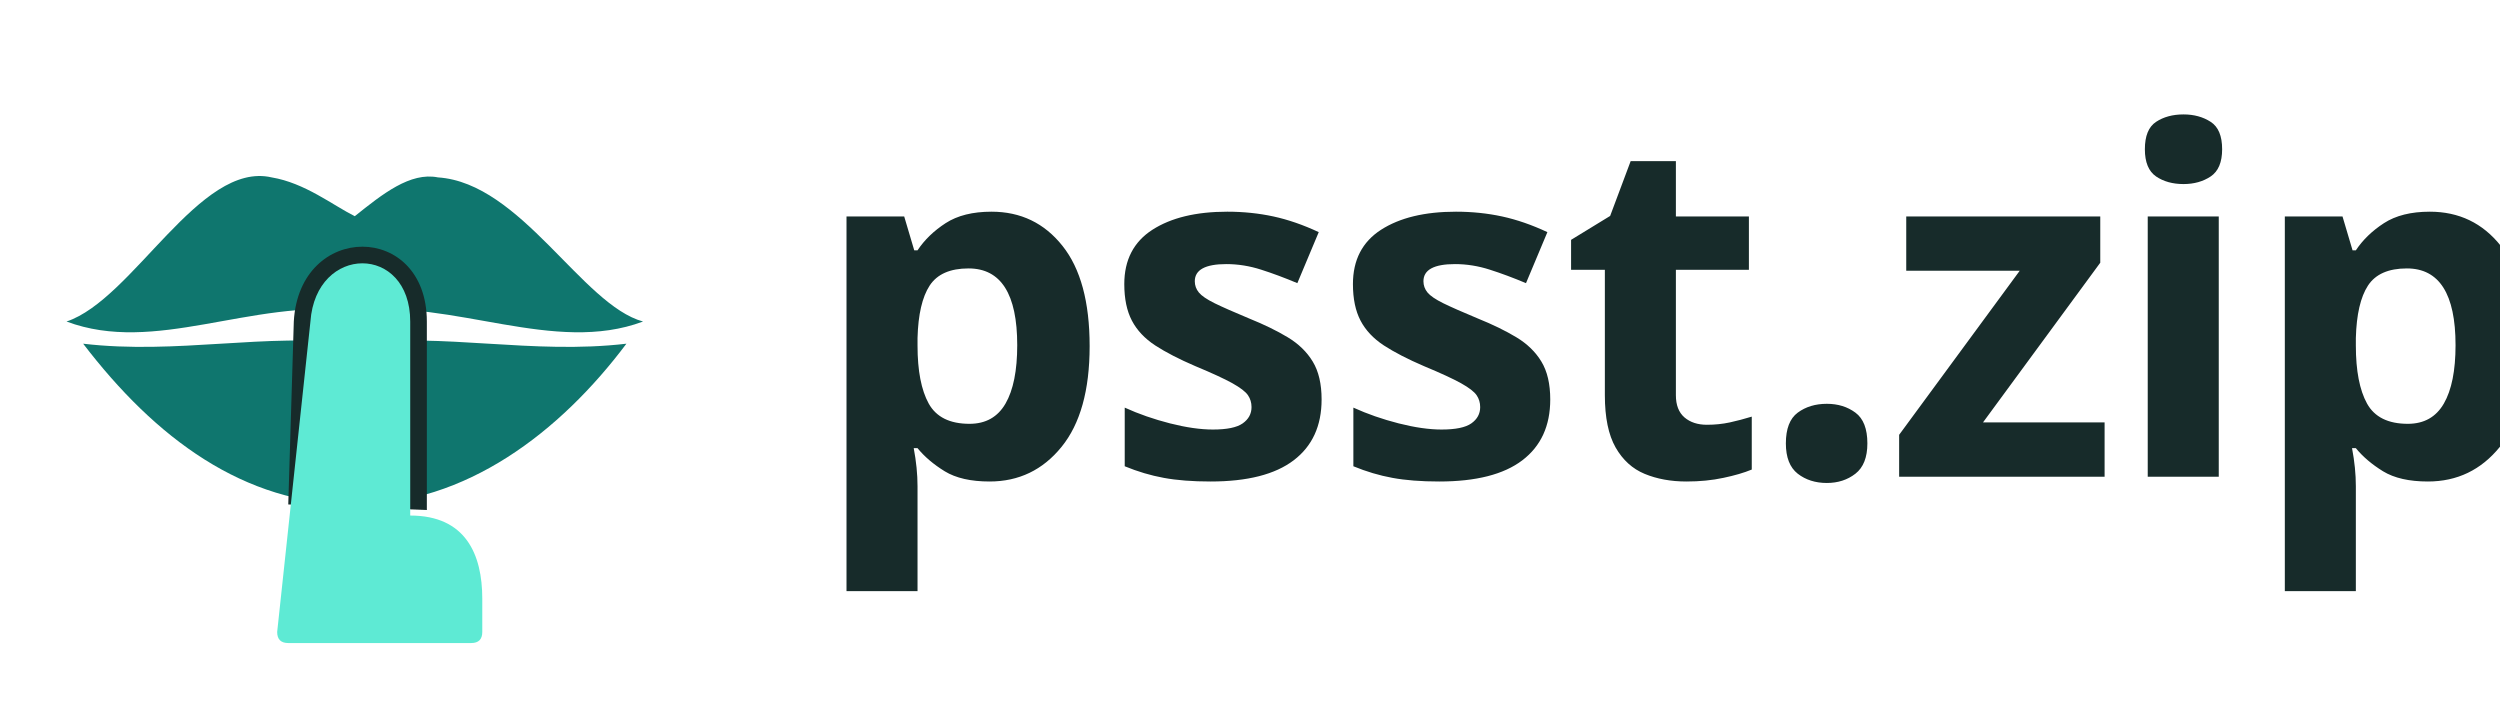
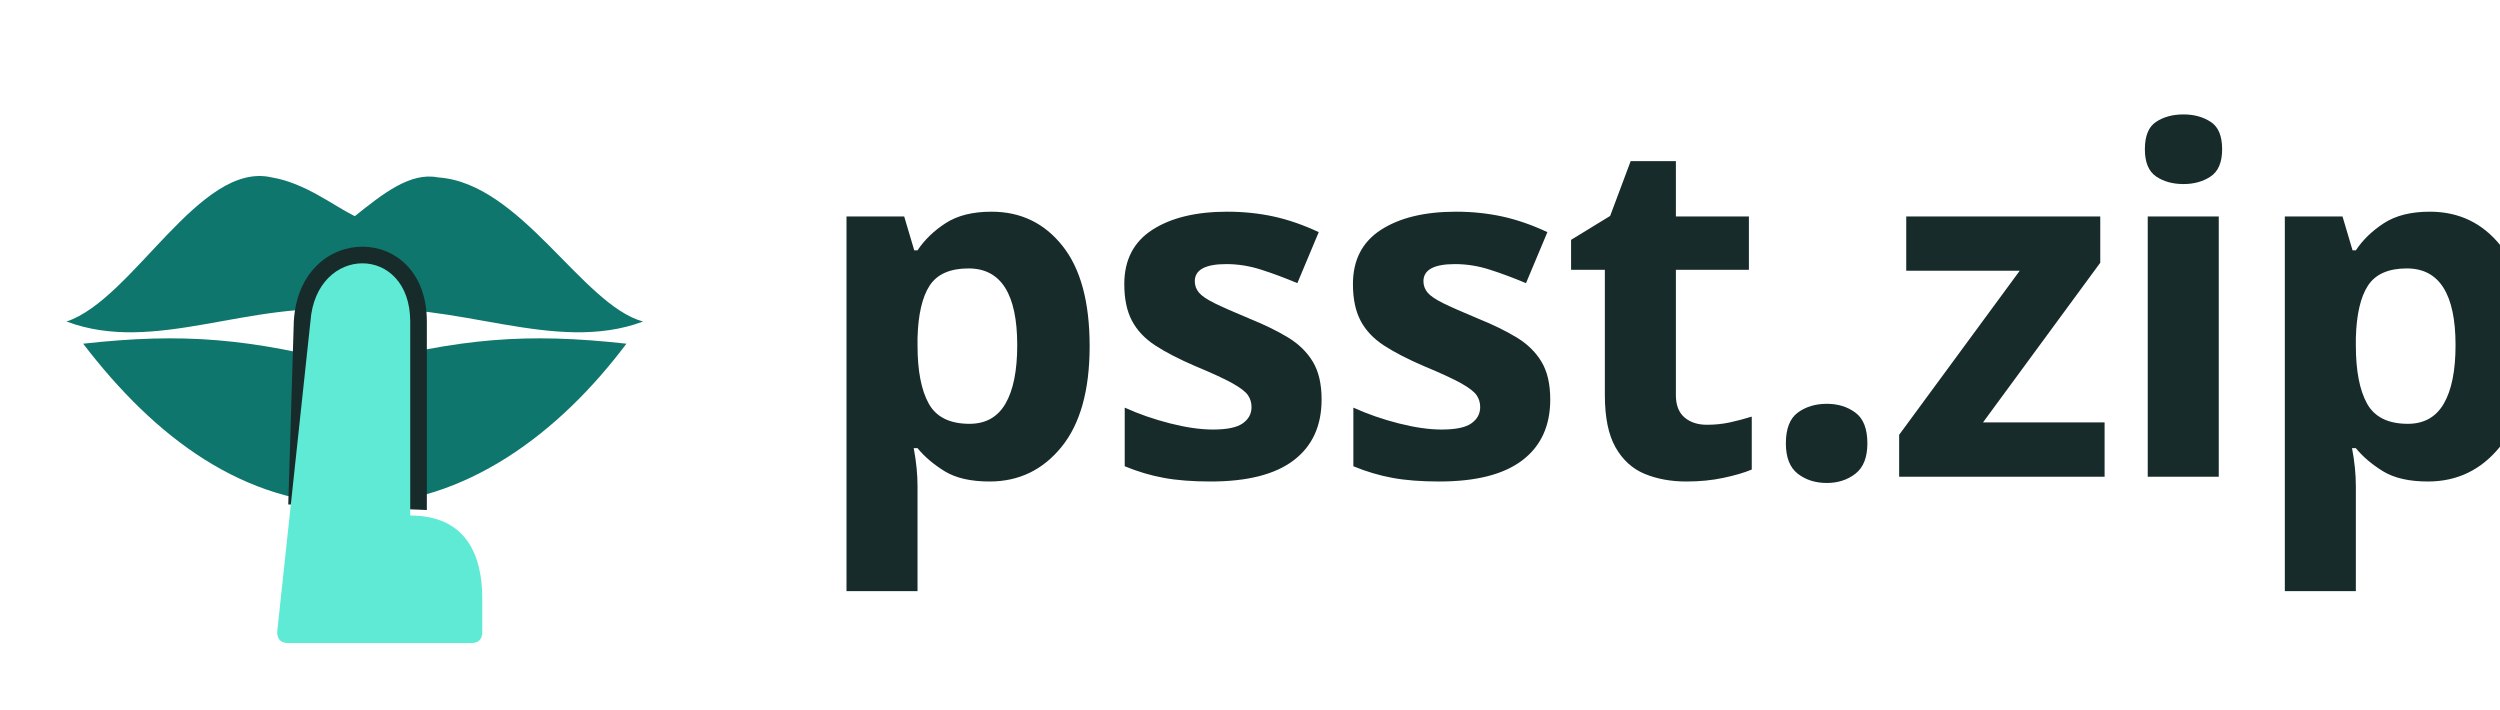
<svg xmlns="http://www.w3.org/2000/svg" viewBox="0 0 450.98 128" fill="none">
  <path fill="#0f766e" d="M12 58C24 54 36 29 49 32C55 33 60 37 64 39C69 35 74 31 79 32C94 33 105 55 116 58C100 64 82 54 64 56C45 54 28 64 12 58Z" />
-   <path fill="#0f766e" d="M15 62C32 64 48 60 64 62C80 60 96 64 113 62C101 78 84 91 64 91C44 91 28 79 15 62Z" />
+   <path fill="#0f766e" d="M15 62C33 60 45 61 64 66C83 61 95 60 113 62C101 78 84 91 64 91C44 91 28 79 15 62Z" />
  <path fill="#172b2a" d="M52 91L53 58C54 40 77 40 77 58V92Z" />
  <path fill="#5eead4" d="M50 114L56 58C57 44 74 44 74 58V93C84 93 87 100 87 108V114Q87 116 85 116H52Q50 116 50 114Z" />
  <text x="146" y="86" fill="#172b2a" font-family="Nunito" font-size="86" font-weight="800" letter-spacing="-1.5">psst.zip</text>
</svg>
